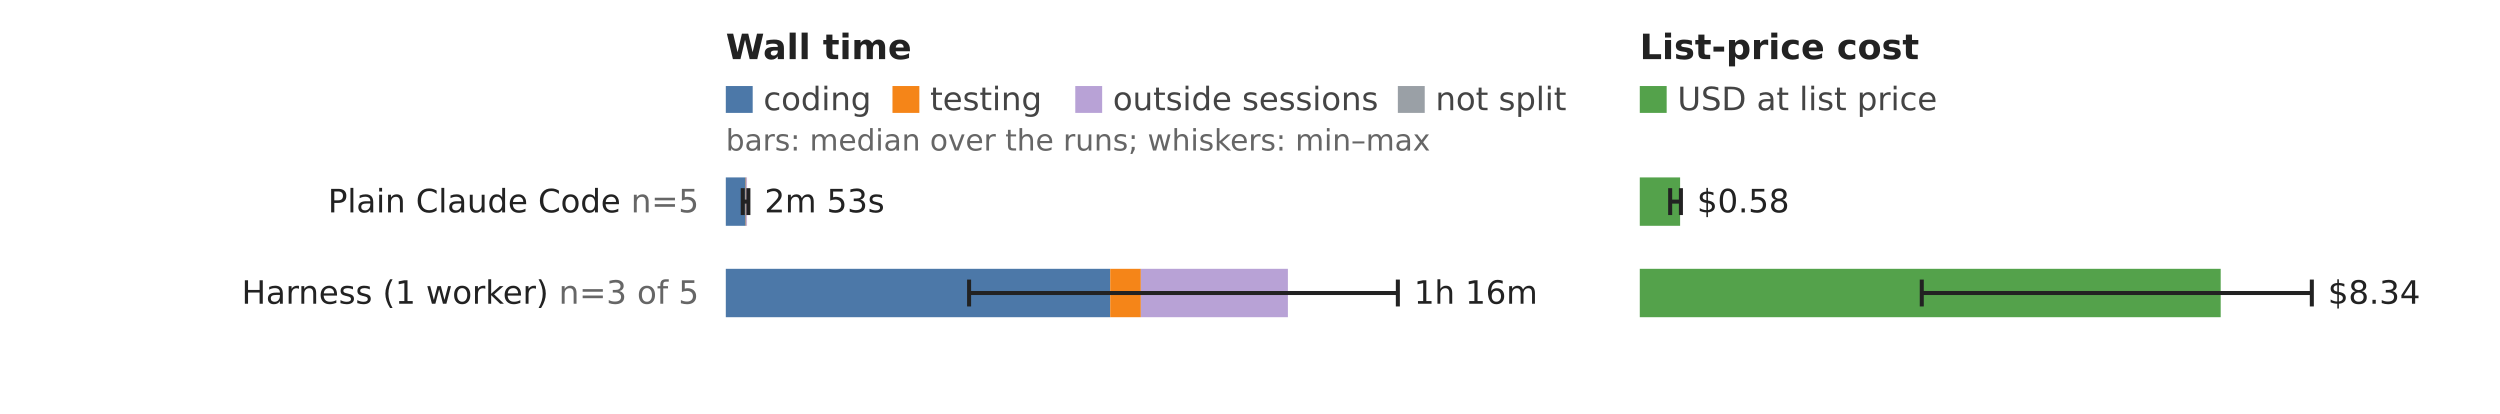
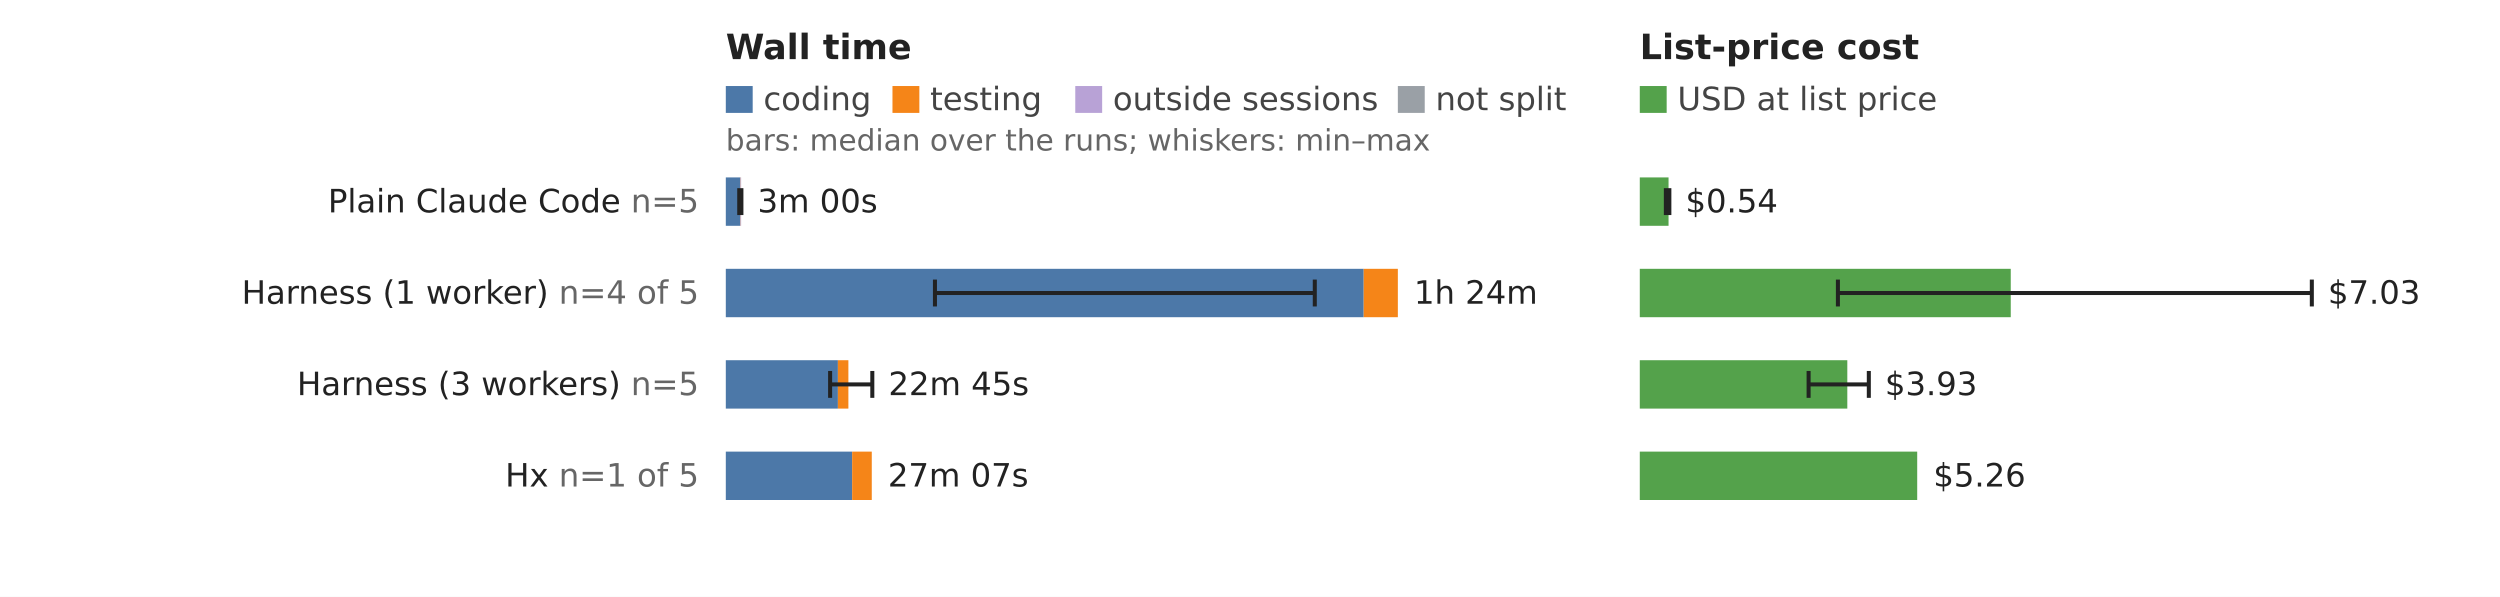
- <svg xmlns="http://www.w3.org/2000/svg" width="930" height="154" viewBox="0 0 930 154" font-family="DejaVu Sans, Verdana, Arial, sans-serif" font-size="12">
-   <rect width="930" height="154" fill="#ffffff" />
+ <svg xmlns="http://www.w3.org/2000/svg" width="930" height="222" viewBox="0 0 930 222" font-family="DejaVu Sans, Verdana, Arial, sans-serif" font-size="12">
+   <rect width="930" height="222" fill="#ffffff" />
  <text x="270" y="22" font-size="13" font-weight="bold" fill="#222222">Wall time</text>
  <text x="610" y="22" font-size="13" font-weight="bold" fill="#222222">List-price cost</text>
  <rect x="270" y="32" width="10" height="10" fill="#4c78a8" />
  <text x="284" y="41" fill="#444444">coding</text>
  <rect x="332" y="32" width="10" height="10" fill="#f58518" />
  <text x="346" y="41" fill="#444444">testing</text>
  <rect x="400" y="32" width="10" height="10" fill="#b8a2d6" />
  <text x="414" y="41" fill="#444444">outside sessions</text>
  <rect x="520" y="32" width="10" height="10" fill="#9aa0a6" />
  <text x="534" y="41" fill="#444444">not split</text>
  <rect x="610" y="32" width="10" height="10" fill="#54a24b" />
  <text x="624" y="41" fill="#444444">USD at list price</text>
  <text x="270" y="56" font-size="11" fill="#666666">bars: median over the runs; whiskers: min–max</text>
  <text x="260" y="79" text-anchor="end" fill="#222222">Plain Claude Code <tspan fill="#666666">n=5</tspan>
  </text>
-   <rect x="270.0" y="66" width="7.4" height="18" fill="#4c78a8" />
-   <rect x="277.4" y="66" width="0.2" height="18" fill="#f58518" />
-   <rect x="277.6" y="66" width="0.3" height="18" fill="#b8a2d6" />
-   <path d="M276.3 75H278.4M276.3 70V80M278.4 70V80" stroke="#222222" stroke-width="1.5" fill="none" />
-   <text x="284.4" y="79" fill="#222222">2m 53s</text>
-   <rect x="610" y="66" width="15.0" height="18" fill="#54a24b" />
-   <path d="M621.3 75H625.3M621.3 70V80M625.3 70V80" stroke="#222222" stroke-width="1.5" fill="none" />
-   <text x="631.3" y="79" fill="#222222">$0.58</text>
-   <text x="260" y="113" text-anchor="end" fill="#222222">Harness (1 worker) <tspan fill="#666666">n=3 of 5</tspan>
+   <rect x="270.0" y="66" width="5.4" height="18" fill="#4c78a8" />
+   <rect x="275.4" y="66" width="0.1" height="18" fill="#f58518" />
+   <rect x="275.5" y="66" width="0.2" height="18" fill="#b8a2d6" />
+   <path d="M275.0 75H275.8M275.0 70V80M275.8 70V80" stroke="#222222" stroke-width="1.5" fill="none" />
+   <text x="281.8" y="79" fill="#222222">3m 00s</text>
+   <rect x="610" y="66" width="10.7" height="18" fill="#54a24b" />
+   <path d="M619.7 75H621.0M619.7 70V80M621.0 70V80" stroke="#222222" stroke-width="1.5" fill="none" />
+   <text x="627.0" y="79" fill="#222222">$0.54</text>
+   <text x="260" y="113" text-anchor="end" fill="#222222">Harness (1 worker) <tspan fill="#666666">n=4 of 5</tspan>
  </text>
-   <rect x="270.0" y="100" width="143.0" height="18" fill="#4c78a8" />
-   <rect x="413.0" y="100" width="11.4" height="18" fill="#f58518" />
-   <rect x="424.4" y="100" width="54.7" height="18" fill="#b8a2d6" />
-   <path d="M360.5 109H520.0M360.5 104V114M520.0 104V114" stroke="#222222" stroke-width="1.5" fill="none" />
-   <text x="526.0" y="113" fill="#222222">1h 16m</text>
-   <rect x="610" y="100" width="216.1" height="18" fill="#54a24b" />
-   <path d="M714.9 109H860.0M714.9 104V114M860.0 104V114" stroke="#222222" stroke-width="1.5" fill="none" />
-   <text x="866.0" y="113" fill="#222222">$8.34</text>
+   <rect x="270.0" y="100" width="237.3" height="18" fill="#4c78a8" />
+   <rect x="507.3" y="100" width="12.7" height="18" fill="#f58518" />
+   <path d="M347.8 109H489.1M347.8 104V114M489.1 104V114" stroke="#222222" stroke-width="1.5" fill="none" />
+   <text x="526.0" y="113" fill="#222222">1h 24m</text>
+   <rect x="610" y="100" width="138.0" height="18" fill="#54a24b" />
+   <path d="M683.7 109H860.0M683.7 104V114M860.0 104V114" stroke="#222222" stroke-width="1.5" fill="none" />
+   <text x="866.0" y="113" fill="#222222">$7.03</text>
+   <text x="260" y="147" text-anchor="end" fill="#222222">Harness (3 workers) <tspan fill="#666666">n=5</tspan>
+   </text>
+   <rect x="270.0" y="134" width="41.7" height="18" fill="#4c78a8" />
+   <rect x="311.7" y="134" width="3.9" height="18" fill="#f58518" />
+   <path d="M308.8 143H324.5M308.8 138V148M324.5 138V148" stroke="#222222" stroke-width="1.5" fill="none" />
+   <text x="330.5" y="147" fill="#222222">22m 45s</text>
+   <rect x="610" y="134" width="77.2" height="18" fill="#54a24b" />
+   <path d="M672.8 143H695.2M672.8 138V148M695.2 138V148" stroke="#222222" stroke-width="1.5" fill="none" />
+   <text x="701.2" y="147" fill="#222222">$3.93</text>
+   <text x="260" y="181" text-anchor="end" fill="#222222">Hx <tspan fill="#666666">n=1 of 5</tspan>
+   </text>
+   <rect x="270.0" y="168" width="47.0" height="18" fill="#4c78a8" />
+   <rect x="317.0" y="168" width="7.3" height="18" fill="#f58518" />
+   <text x="330.3" y="181" fill="#222222">27m 07s</text>
+   <rect x="610" y="168" width="103.2" height="18" fill="#54a24b" />
+   <text x="719.2" y="181" fill="#222222">$5.26</text>
</svg>
